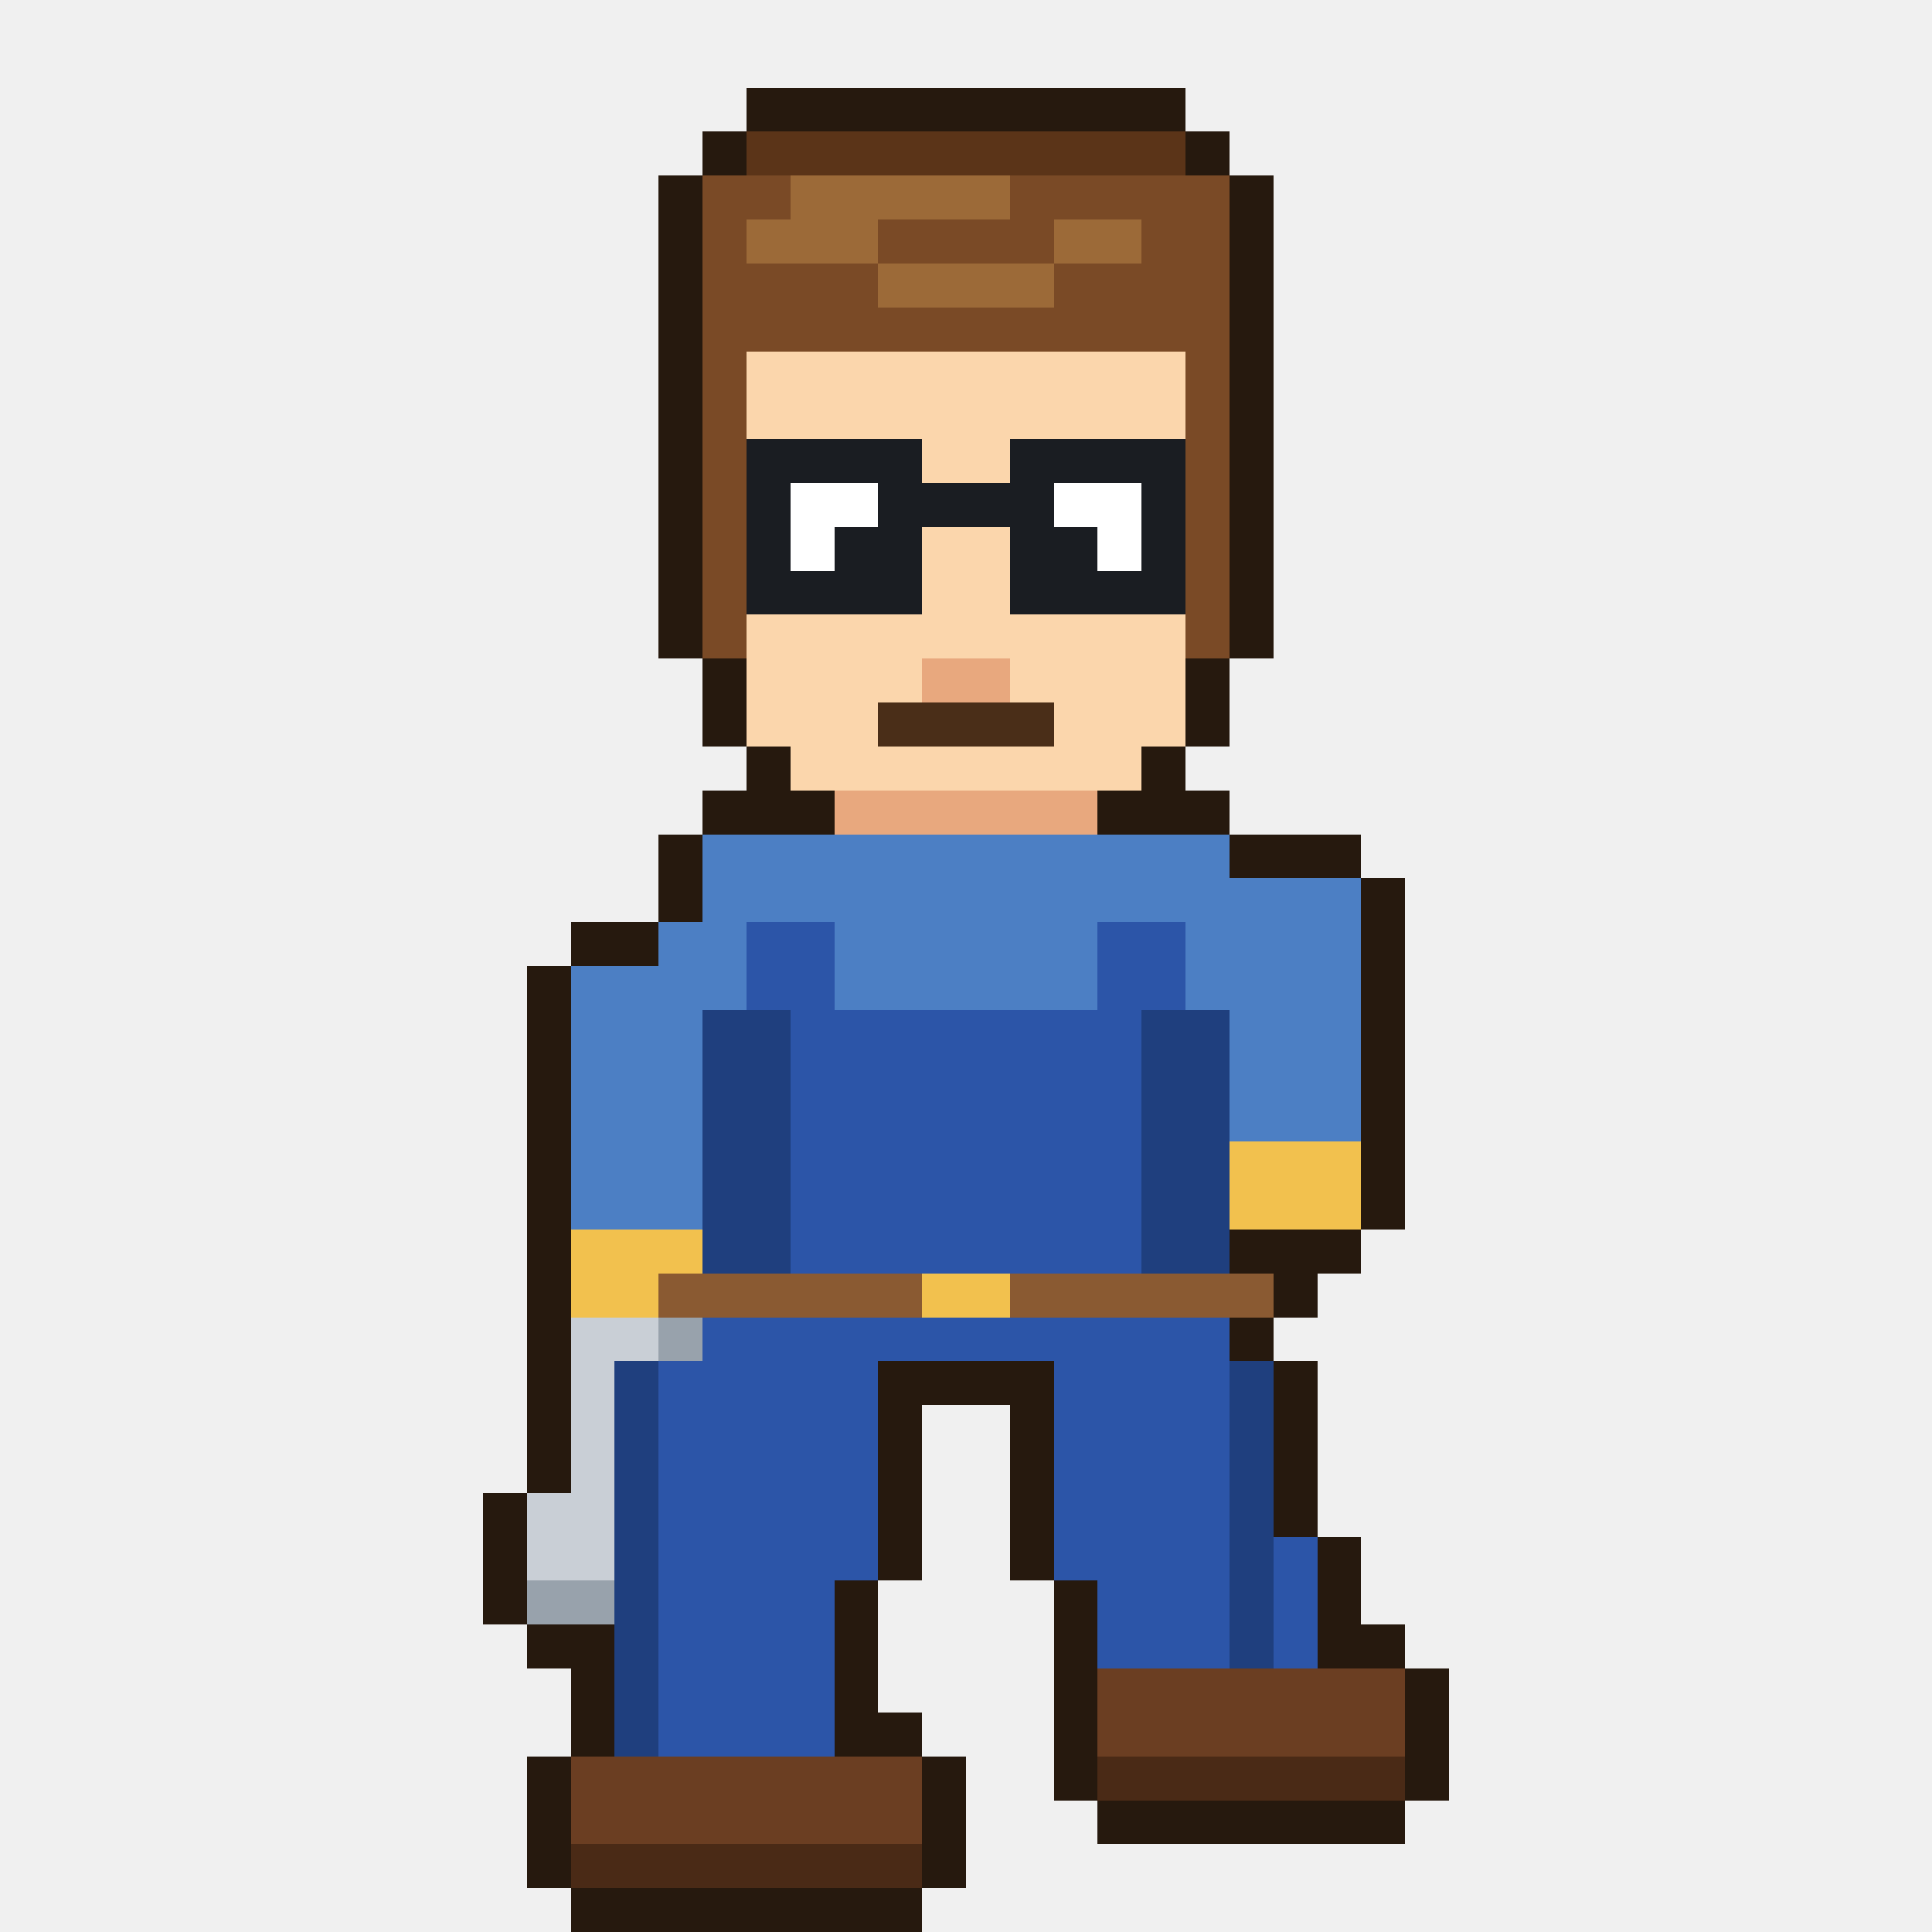
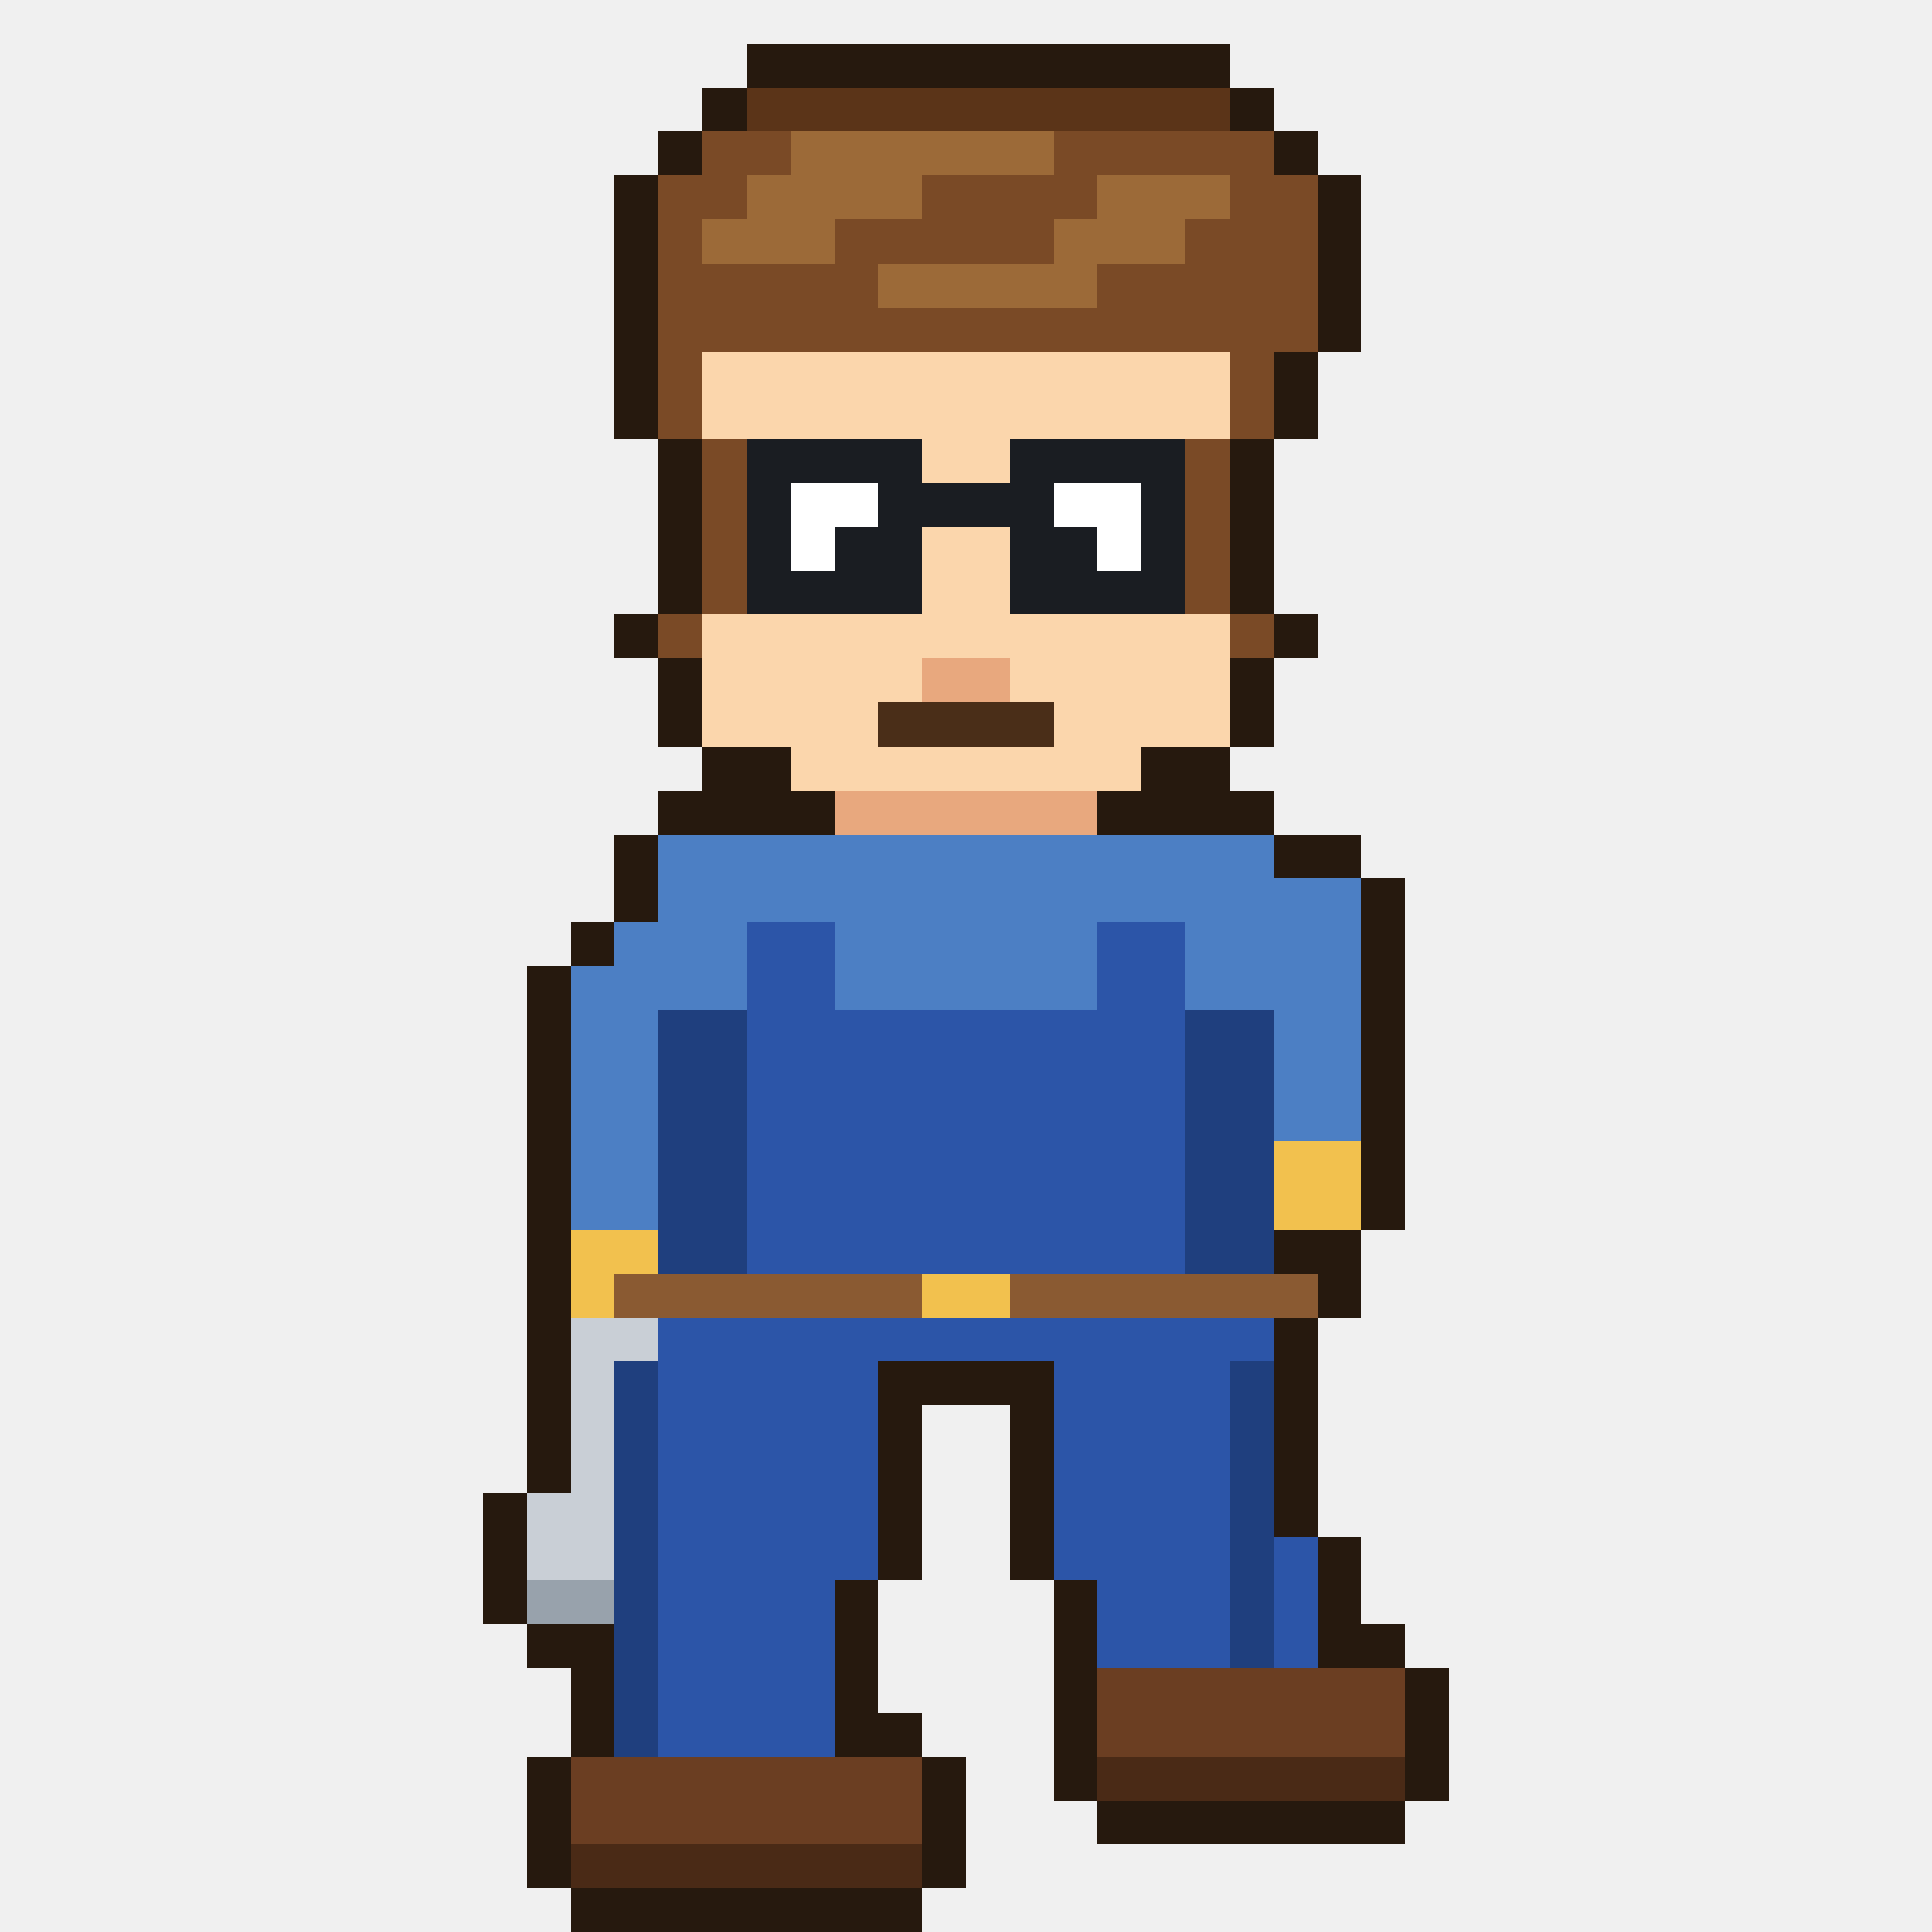
<svg xmlns="http://www.w3.org/2000/svg" viewBox="0 0 36 44" width="240" height="240" role="img" aria-label="Felix" shape-rendering="crispEdges">
-   <rect x="13" y="2" width="10" height="1" fill="#26190E" />
-   <rect x="12" y="3" width="1" height="1" fill="#26190E" />
-   <rect x="13" y="3" width="10" height="1" fill="#5B3418" />
-   <rect x="23" y="3" width="1" height="1" fill="#26190E" />
-   <rect x="11" y="4" width="1" height="1" fill="#26190E" />
-   <rect x="12" y="4" width="2" height="1" fill="#7A4A26" />
-   <rect x="14" y="4" width="5" height="1" fill="#9C6A38" />
-   <rect x="19" y="4" width="5" height="1" fill="#7A4A26" />
-   <rect x="24" y="4" width="1" height="1" fill="#26190E" />
-   <rect x="11" y="5" width="1" height="1" fill="#26190E" />
-   <rect x="12" y="5" width="1" height="1" fill="#7A4A26" />
-   <rect x="13" y="5" width="3" height="1" fill="#9C6A38" />
-   <rect x="16" y="5" width="4" height="1" fill="#7A4A26" />
-   <rect x="20" y="5" width="2" height="1" fill="#9C6A38" />
-   <rect x="22" y="5" width="2" height="1" fill="#7A4A26" />
-   <rect x="24" y="5" width="1" height="1" fill="#26190E" />
-   <rect x="11" y="6" width="1" height="1" fill="#26190E" />
-   <rect x="12" y="6" width="4" height="1" fill="#7A4A26" />
-   <rect x="16" y="6" width="4" height="1" fill="#9C6A38" />
-   <rect x="20" y="6" width="4" height="1" fill="#7A4A26" />
-   <rect x="24" y="6" width="1" height="1" fill="#26190E" />
-   <rect x="11" y="7" width="1" height="1" fill="#26190E" />
-   <rect x="12" y="7" width="12" height="1" fill="#7A4A26" />
-   <rect x="24" y="7" width="1" height="1" fill="#26190E" />
-   <rect x="11" y="8" width="1" height="1" fill="#26190E" />
-   <rect x="12" y="8" width="1" height="1" fill="#7A4A26" />
-   <rect x="13" y="8" width="10" height="1" fill="#FBD6AC" />
-   <rect x="23" y="8" width="1" height="1" fill="#7A4A26" />
-   <rect x="24" y="8" width="1" height="1" fill="#26190E" />
-   <rect x="11" y="9" width="1" height="1" fill="#26190E" />
-   <rect x="12" y="9" width="1" height="1" fill="#7A4A26" />
-   <rect x="13" y="9" width="10" height="1" fill="#FBD6AC" />
-   <rect x="23" y="9" width="1" height="1" fill="#7A4A26" />
-   <rect x="24" y="9" width="1" height="1" fill="#26190E" />
+   <rect x="13" y="1" width="11" height="1" fill="#26190E" />
+   <rect x="12" y="2" width="1" height="1" fill="#26190E" />
+   <rect x="13" y="2" width="11" height="1" fill="#5B3418" />
+   <rect x="24" y="2" width="1" height="1" fill="#26190E" />
+   <rect x="11" y="3" width="1" height="1" fill="#26190E" />
+   <rect x="12" y="3" width="2" height="1" fill="#7A4A26" />
+   <rect x="14" y="3" width="6" height="1" fill="#9C6A38" />
+   <rect x="20" y="3" width="5" height="1" fill="#7A4A26" />
+   <rect x="25" y="3" width="1" height="1" fill="#26190E" />
+   <rect x="10" y="4" width="1" height="1" fill="#26190E" />
+   <rect x="11" y="4" width="2" height="1" fill="#7A4A26" />
+   <rect x="13" y="4" width="4" height="1" fill="#9C6A38" />
+   <rect x="17" y="4" width="4" height="1" fill="#7A4A26" />
+   <rect x="21" y="4" width="3" height="1" fill="#9C6A38" />
+   <rect x="24" y="4" width="2" height="1" fill="#7A4A26" />
+   <rect x="26" y="4" width="1" height="1" fill="#26190E" />
+   <rect x="10" y="5" width="1" height="1" fill="#26190E" />
+   <rect x="11" y="5" width="1" height="1" fill="#7A4A26" />
+   <rect x="12" y="5" width="3" height="1" fill="#9C6A38" />
+   <rect x="15" y="5" width="5" height="1" fill="#7A4A26" />
+   <rect x="20" y="5" width="3" height="1" fill="#9C6A38" />
+   <rect x="23" y="5" width="3" height="1" fill="#7A4A26" />
+   <rect x="26" y="5" width="1" height="1" fill="#26190E" />
+   <rect x="10" y="6" width="1" height="1" fill="#26190E" />
+   <rect x="11" y="6" width="5" height="1" fill="#7A4A26" />
+   <rect x="16" y="6" width="5" height="1" fill="#9C6A38" />
+   <rect x="21" y="6" width="5" height="1" fill="#7A4A26" />
+   <rect x="26" y="6" width="1" height="1" fill="#26190E" />
+   <rect x="10" y="7" width="1" height="1" fill="#26190E" />
+   <rect x="11" y="7" width="15" height="1" fill="#7A4A26" />
+   <rect x="26" y="7" width="1" height="1" fill="#26190E" />
+   <rect x="10" y="8" width="1" height="1" fill="#26190E" />
+   <rect x="11" y="8" width="1" height="1" fill="#7A4A26" />
+   <rect x="12" y="8" width="12" height="1" fill="#FBD6AC" />
+   <rect x="24" y="8" width="1" height="1" fill="#7A4A26" />
+   <rect x="25" y="8" width="1" height="1" fill="#26190E" />
+   <rect x="10" y="9" width="1" height="1" fill="#26190E" />
+   <rect x="11" y="9" width="1" height="1" fill="#7A4A26" />
+   <rect x="12" y="9" width="12" height="1" fill="#FBD6AC" />
+   <rect x="24" y="9" width="1" height="1" fill="#7A4A26" />
+   <rect x="25" y="9" width="1" height="1" fill="#26190E" />
  <rect x="11" y="10" width="1" height="1" fill="#26190E" />
  <rect x="12" y="10" width="1" height="1" fill="#7A4A26" />
  <rect x="13" y="10" width="4" height="1" fill="#1A1D22" />
  <rect x="17" y="10" width="2" height="1" fill="#FBD6AC" />
  <rect x="19" y="10" width="4" height="1" fill="#1A1D22" />
  <rect x="23" y="10" width="1" height="1" fill="#7A4A26" />
  <rect x="24" y="10" width="1" height="1" fill="#26190E" />
  <rect x="11" y="11" width="1" height="1" fill="#26190E" />
  <rect x="12" y="11" width="1" height="1" fill="#7A4A26" />
  <rect x="13" y="11" width="1" height="1" fill="#1A1D22" />
  <rect x="14" y="11" width="2" height="1" fill="#FFFFFF" />
  <rect x="16" y="11" width="4" height="1" fill="#1A1D22" />
  <rect x="20" y="11" width="2" height="1" fill="#FFFFFF" />
  <rect x="22" y="11" width="1" height="1" fill="#1A1D22" />
  <rect x="23" y="11" width="1" height="1" fill="#7A4A26" />
  <rect x="24" y="11" width="1" height="1" fill="#26190E" />
  <rect x="11" y="12" width="1" height="1" fill="#26190E" />
  <rect x="12" y="12" width="1" height="1" fill="#7A4A26" />
  <rect x="13" y="12" width="1" height="1" fill="#1A1D22" />
  <rect x="14" y="12" width="1" height="1" fill="#FFFFFF" />
  <rect x="15" y="12" width="2" height="1" fill="#1A1D22" />
  <rect x="17" y="12" width="2" height="1" fill="#FBD6AC" />
  <rect x="19" y="12" width="2" height="1" fill="#1A1D22" />
  <rect x="21" y="12" width="1" height="1" fill="#FFFFFF" />
  <rect x="22" y="12" width="1" height="1" fill="#1A1D22" />
  <rect x="23" y="12" width="1" height="1" fill="#7A4A26" />
  <rect x="24" y="12" width="1" height="1" fill="#26190E" />
  <rect x="11" y="13" width="1" height="1" fill="#26190E" />
  <rect x="12" y="13" width="1" height="1" fill="#7A4A26" />
  <rect x="13" y="13" width="4" height="1" fill="#1A1D22" />
  <rect x="17" y="13" width="2" height="1" fill="#FBD6AC" />
  <rect x="19" y="13" width="4" height="1" fill="#1A1D22" />
  <rect x="23" y="13" width="1" height="1" fill="#7A4A26" />
  <rect x="24" y="13" width="1" height="1" fill="#26190E" />
-   <rect x="11" y="14" width="1" height="1" fill="#26190E" />
-   <rect x="12" y="14" width="1" height="1" fill="#7A4A26" />
-   <rect x="13" y="14" width="10" height="1" fill="#FBD6AC" />
-   <rect x="23" y="14" width="1" height="1" fill="#7A4A26" />
-   <rect x="24" y="14" width="1" height="1" fill="#26190E" />
-   <rect x="12" y="15" width="1" height="1" fill="#26190E" />
-   <rect x="13" y="15" width="4" height="1" fill="#FBD6AC" />
+   <rect x="10" y="14" width="1" height="1" fill="#26190E" />
+   <rect x="11" y="14" width="1" height="1" fill="#7A4A26" />
+   <rect x="12" y="14" width="12" height="1" fill="#FBD6AC" />
+   <rect x="24" y="14" width="1" height="1" fill="#7A4A26" />
+   <rect x="25" y="14" width="1" height="1" fill="#26190E" />
+   <rect x="11" y="15" width="1" height="1" fill="#26190E" />
+   <rect x="12" y="15" width="5" height="1" fill="#FBD6AC" />
  <rect x="17" y="15" width="2" height="1" fill="#E8A87E" />
-   <rect x="19" y="15" width="4" height="1" fill="#FBD6AC" />
-   <rect x="23" y="15" width="1" height="1" fill="#26190E" />
-   <rect x="12" y="16" width="1" height="1" fill="#26190E" />
-   <rect x="13" y="16" width="3" height="1" fill="#FBD6AC" />
+   <rect x="19" y="15" width="5" height="1" fill="#FBD6AC" />
+   <rect x="24" y="15" width="1" height="1" fill="#26190E" />
+   <rect x="11" y="16" width="1" height="1" fill="#26190E" />
+   <rect x="12" y="16" width="4" height="1" fill="#FBD6AC" />
  <rect x="16" y="16" width="4" height="1" fill="#4A2E18" />
-   <rect x="20" y="16" width="3" height="1" fill="#FBD6AC" />
-   <rect x="23" y="16" width="1" height="1" fill="#26190E" />
-   <rect x="13" y="17" width="1" height="1" fill="#26190E" />
+   <rect x="20" y="16" width="4" height="1" fill="#FBD6AC" />
+   <rect x="24" y="16" width="1" height="1" fill="#26190E" />
+   <rect x="12" y="17" width="2" height="1" fill="#26190E" />
  <rect x="14" y="17" width="8" height="1" fill="#FBD6AC" />
-   <rect x="22" y="17" width="1" height="1" fill="#26190E" />
-   <rect x="12" y="18" width="3" height="1" fill="#26190E" />
+   <rect x="22" y="17" width="2" height="1" fill="#26190E" />
+   <rect x="11" y="18" width="4" height="1" fill="#26190E" />
  <rect x="15" y="18" width="6" height="1" fill="#E8A87E" />
-   <rect x="21" y="18" width="3" height="1" fill="#26190E" />
-   <rect x="11" y="19" width="1" height="1" fill="#26190E" />
-   <rect x="12" y="19" width="12" height="1" fill="#4C7FC4" />
-   <rect x="24" y="19" width="3" height="1" fill="#26190E" />
-   <rect x="11" y="20" width="1" height="1" fill="#26190E" />
-   <rect x="12" y="20" width="15" height="1" fill="#4C7FC4" />
+   <rect x="21" y="18" width="4" height="1" fill="#26190E" />
+   <rect x="10" y="19" width="1" height="1" fill="#26190E" />
+   <rect x="11" y="19" width="14" height="1" fill="#4C7FC4" />
+   <rect x="25" y="19" width="2" height="1" fill="#26190E" />
+   <rect x="10" y="20" width="1" height="1" fill="#26190E" />
+   <rect x="11" y="20" width="16" height="1" fill="#4C7FC4" />
  <rect x="27" y="20" width="1" height="1" fill="#26190E" />
-   <rect x="9" y="21" width="2" height="1" fill="#26190E" />
-   <rect x="11" y="21" width="2" height="1" fill="#4C7FC4" />
+   <rect x="9" y="21" width="1" height="1" fill="#26190E" />
+   <rect x="10" y="21" width="3" height="1" fill="#4C7FC4" />
  <rect x="13" y="21" width="2" height="1" fill="#2C55A8" />
  <rect x="15" y="21" width="6" height="1" fill="#4C7FC4" />
  <rect x="21" y="21" width="2" height="1" fill="#2C55A8" />
  <rect x="23" y="21" width="4" height="1" fill="#4C7FC4" />
  <rect x="27" y="21" width="1" height="1" fill="#26190E" />
  <rect x="8" y="22" width="1" height="1" fill="#26190E" />
  <rect x="9" y="22" width="4" height="1" fill="#4C7FC4" />
  <rect x="13" y="22" width="2" height="1" fill="#2C55A8" />
  <rect x="15" y="22" width="6" height="1" fill="#4C7FC4" />
  <rect x="21" y="22" width="2" height="1" fill="#2C55A8" />
  <rect x="23" y="22" width="4" height="1" fill="#4C7FC4" />
  <rect x="27" y="22" width="1" height="1" fill="#26190E" />
  <rect x="8" y="23" width="1" height="1" fill="#26190E" />
-   <rect x="9" y="23" width="3" height="1" fill="#4C7FC4" />
-   <rect x="12" y="23" width="2" height="1" fill="#1F3F7E" />
-   <rect x="14" y="23" width="8" height="1" fill="#2C55A8" />
-   <rect x="22" y="23" width="2" height="1" fill="#1F3F7E" />
-   <rect x="24" y="23" width="3" height="1" fill="#4C7FC4" />
+   <rect x="9" y="23" width="2" height="1" fill="#4C7FC4" />
+   <rect x="11" y="23" width="2" height="1" fill="#1F3F7E" />
+   <rect x="13" y="23" width="10" height="1" fill="#2C55A8" />
+   <rect x="23" y="23" width="2" height="1" fill="#1F3F7E" />
+   <rect x="25" y="23" width="2" height="1" fill="#4C7FC4" />
  <rect x="27" y="23" width="1" height="1" fill="#26190E" />
  <rect x="8" y="24" width="1" height="1" fill="#26190E" />
-   <rect x="9" y="24" width="3" height="1" fill="#4C7FC4" />
-   <rect x="12" y="24" width="2" height="1" fill="#1F3F7E" />
-   <rect x="14" y="24" width="8" height="1" fill="#2C55A8" />
-   <rect x="22" y="24" width="2" height="1" fill="#1F3F7E" />
-   <rect x="24" y="24" width="3" height="1" fill="#4C7FC4" />
+   <rect x="9" y="24" width="2" height="1" fill="#4C7FC4" />
+   <rect x="11" y="24" width="2" height="1" fill="#1F3F7E" />
+   <rect x="13" y="24" width="10" height="1" fill="#2C55A8" />
+   <rect x="23" y="24" width="2" height="1" fill="#1F3F7E" />
+   <rect x="25" y="24" width="2" height="1" fill="#4C7FC4" />
  <rect x="27" y="24" width="1" height="1" fill="#26190E" />
  <rect x="8" y="25" width="1" height="1" fill="#26190E" />
-   <rect x="9" y="25" width="3" height="1" fill="#4C7FC4" />
-   <rect x="12" y="25" width="2" height="1" fill="#1F3F7E" />
-   <rect x="14" y="25" width="8" height="1" fill="#2C55A8" />
-   <rect x="22" y="25" width="2" height="1" fill="#1F3F7E" />
-   <rect x="24" y="25" width="3" height="1" fill="#4C7FC4" />
+   <rect x="9" y="25" width="2" height="1" fill="#4C7FC4" />
+   <rect x="11" y="25" width="2" height="1" fill="#1F3F7E" />
+   <rect x="13" y="25" width="10" height="1" fill="#2C55A8" />
+   <rect x="23" y="25" width="2" height="1" fill="#1F3F7E" />
+   <rect x="25" y="25" width="2" height="1" fill="#4C7FC4" />
  <rect x="27" y="25" width="1" height="1" fill="#26190E" />
  <rect x="8" y="26" width="1" height="1" fill="#26190E" />
-   <rect x="9" y="26" width="3" height="1" fill="#4C7FC4" />
-   <rect x="12" y="26" width="2" height="1" fill="#1F3F7E" />
-   <rect x="14" y="26" width="8" height="1" fill="#2C55A8" />
-   <rect x="22" y="26" width="2" height="1" fill="#1F3F7E" />
-   <rect x="24" y="26" width="3" height="1" fill="#F2C14E" />
+   <rect x="9" y="26" width="2" height="1" fill="#4C7FC4" />
+   <rect x="11" y="26" width="2" height="1" fill="#1F3F7E" />
+   <rect x="13" y="26" width="10" height="1" fill="#2C55A8" />
+   <rect x="23" y="26" width="2" height="1" fill="#1F3F7E" />
+   <rect x="25" y="26" width="2" height="1" fill="#F2C14E" />
  <rect x="27" y="26" width="1" height="1" fill="#26190E" />
  <rect x="8" y="27" width="1" height="1" fill="#26190E" />
-   <rect x="9" y="27" width="3" height="1" fill="#4C7FC4" />
-   <rect x="12" y="27" width="2" height="1" fill="#1F3F7E" />
-   <rect x="14" y="27" width="8" height="1" fill="#2C55A8" />
-   <rect x="22" y="27" width="2" height="1" fill="#1F3F7E" />
-   <rect x="24" y="27" width="3" height="1" fill="#F2C14E" />
+   <rect x="9" y="27" width="2" height="1" fill="#4C7FC4" />
+   <rect x="11" y="27" width="2" height="1" fill="#1F3F7E" />
+   <rect x="13" y="27" width="10" height="1" fill="#2C55A8" />
+   <rect x="23" y="27" width="2" height="1" fill="#1F3F7E" />
+   <rect x="25" y="27" width="2" height="1" fill="#F2C14E" />
  <rect x="27" y="27" width="1" height="1" fill="#26190E" />
  <rect x="8" y="28" width="1" height="1" fill="#26190E" />
-   <rect x="9" y="28" width="3" height="1" fill="#F2C14E" />
-   <rect x="12" y="28" width="2" height="1" fill="#1F3F7E" />
-   <rect x="14" y="28" width="8" height="1" fill="#2C55A8" />
-   <rect x="22" y="28" width="2" height="1" fill="#1F3F7E" />
-   <rect x="24" y="28" width="3" height="1" fill="#26190E" />
+   <rect x="9" y="28" width="2" height="1" fill="#F2C14E" />
+   <rect x="11" y="28" width="2" height="1" fill="#1F3F7E" />
+   <rect x="13" y="28" width="10" height="1" fill="#2C55A8" />
+   <rect x="23" y="28" width="2" height="1" fill="#1F3F7E" />
+   <rect x="25" y="28" width="2" height="1" fill="#26190E" />
  <rect x="8" y="29" width="1" height="1" fill="#26190E" />
-   <rect x="9" y="29" width="2" height="1" fill="#F2C14E" />
-   <rect x="11" y="29" width="6" height="1" fill="#8A5A32" />
+   <rect x="9" y="29" width="1" height="1" fill="#F2C14E" />
+   <rect x="10" y="29" width="7" height="1" fill="#8A5A32" />
  <rect x="17" y="29" width="2" height="1" fill="#F2C14E" />
-   <rect x="19" y="29" width="6" height="1" fill="#8A5A32" />
-   <rect x="25" y="29" width="1" height="1" fill="#26190E" />
+   <rect x="19" y="29" width="7" height="1" fill="#8A5A32" />
+   <rect x="26" y="29" width="1" height="1" fill="#26190E" />
  <rect x="8" y="30" width="1" height="1" fill="#26190E" />
  <rect x="9" y="30" width="2" height="1" fill="#C9CFD6" />
-   <rect x="11" y="30" width="1" height="1" fill="#98A2AC" />
-   <rect x="12" y="30" width="12" height="1" fill="#2C55A8" />
-   <rect x="24" y="30" width="1" height="1" fill="#26190E" />
+   <rect x="11" y="30" width="14" height="1" fill="#2C55A8" />
+   <rect x="25" y="30" width="1" height="1" fill="#26190E" />
  <rect x="8" y="31" width="1" height="1" fill="#26190E" />
  <rect x="9" y="31" width="1" height="1" fill="#C9CFD6" />
  <rect x="10" y="31" width="1" height="1" fill="#1F3F7E" />
  <rect x="11" y="31" width="5" height="1" fill="#2C55A8" />
  <rect x="16" y="31" width="4" height="1" fill="#26190E" />
  <rect x="20" y="31" width="4" height="1" fill="#2C55A8" />
  <rect x="24" y="31" width="1" height="1" fill="#1F3F7E" />
  <rect x="25" y="31" width="1" height="1" fill="#26190E" />
  <rect x="8" y="32" width="1" height="1" fill="#26190E" />
  <rect x="9" y="32" width="1" height="1" fill="#C9CFD6" />
  <rect x="10" y="32" width="1" height="1" fill="#1F3F7E" />
  <rect x="11" y="32" width="5" height="1" fill="#2C55A8" />
  <rect x="16" y="32" width="1" height="1" fill="#26190E" />
  <rect x="19" y="32" width="1" height="1" fill="#26190E" />
  <rect x="20" y="32" width="4" height="1" fill="#2C55A8" />
  <rect x="24" y="32" width="1" height="1" fill="#1F3F7E" />
  <rect x="25" y="32" width="1" height="1" fill="#26190E" />
  <rect x="8" y="33" width="1" height="1" fill="#26190E" />
  <rect x="9" y="33" width="1" height="1" fill="#C9CFD6" />
  <rect x="10" y="33" width="1" height="1" fill="#1F3F7E" />
  <rect x="11" y="33" width="5" height="1" fill="#2C55A8" />
  <rect x="16" y="33" width="1" height="1" fill="#26190E" />
  <rect x="19" y="33" width="1" height="1" fill="#26190E" />
  <rect x="20" y="33" width="4" height="1" fill="#2C55A8" />
  <rect x="24" y="33" width="1" height="1" fill="#1F3F7E" />
  <rect x="25" y="33" width="1" height="1" fill="#26190E" />
  <rect x="7" y="34" width="1" height="1" fill="#26190E" />
  <rect x="8" y="34" width="2" height="1" fill="#C9CFD6" />
  <rect x="10" y="34" width="1" height="1" fill="#1F3F7E" />
  <rect x="11" y="34" width="5" height="1" fill="#2C55A8" />
  <rect x="16" y="34" width="1" height="1" fill="#26190E" />
  <rect x="19" y="34" width="1" height="1" fill="#26190E" />
  <rect x="20" y="34" width="4" height="1" fill="#2C55A8" />
  <rect x="24" y="34" width="1" height="1" fill="#1F3F7E" />
  <rect x="25" y="34" width="1" height="1" fill="#26190E" />
  <rect x="7" y="35" width="1" height="1" fill="#26190E" />
  <rect x="8" y="35" width="2" height="1" fill="#C9CFD6" />
  <rect x="10" y="35" width="1" height="1" fill="#1F3F7E" />
  <rect x="11" y="35" width="5" height="1" fill="#2C55A8" />
  <rect x="16" y="35" width="1" height="1" fill="#26190E" />
  <rect x="19" y="35" width="1" height="1" fill="#26190E" />
  <rect x="20" y="35" width="4" height="1" fill="#2C55A8" />
  <rect x="24" y="35" width="1" height="1" fill="#1F3F7E" />
  <rect x="25" y="35" width="1" height="1" fill="#2C55A8" />
  <rect x="26" y="35" width="1" height="1" fill="#26190E" />
  <rect x="7" y="36" width="1" height="1" fill="#26190E" />
  <rect x="8" y="36" width="2" height="1" fill="#98A2AC" />
  <rect x="10" y="36" width="1" height="1" fill="#1F3F7E" />
  <rect x="11" y="36" width="4" height="1" fill="#2C55A8" />
  <rect x="15" y="36" width="1" height="1" fill="#26190E" />
  <rect x="20" y="36" width="1" height="1" fill="#26190E" />
  <rect x="21" y="36" width="3" height="1" fill="#2C55A8" />
  <rect x="24" y="36" width="1" height="1" fill="#1F3F7E" />
  <rect x="25" y="36" width="1" height="1" fill="#2C55A8" />
  <rect x="26" y="36" width="1" height="1" fill="#26190E" />
  <rect x="8" y="37" width="2" height="1" fill="#26190E" />
  <rect x="10" y="37" width="1" height="1" fill="#1F3F7E" />
  <rect x="11" y="37" width="4" height="1" fill="#2C55A8" />
  <rect x="15" y="37" width="1" height="1" fill="#26190E" />
  <rect x="20" y="37" width="1" height="1" fill="#26190E" />
  <rect x="21" y="37" width="3" height="1" fill="#2C55A8" />
  <rect x="24" y="37" width="1" height="1" fill="#1F3F7E" />
  <rect x="25" y="37" width="1" height="1" fill="#2C55A8" />
  <rect x="26" y="37" width="2" height="1" fill="#26190E" />
  <rect x="9" y="38" width="1" height="1" fill="#26190E" />
  <rect x="10" y="38" width="1" height="1" fill="#1F3F7E" />
  <rect x="11" y="38" width="4" height="1" fill="#2C55A8" />
  <rect x="15" y="38" width="1" height="1" fill="#26190E" />
  <rect x="20" y="38" width="1" height="1" fill="#26190E" />
  <rect x="21" y="38" width="7" height="1" fill="#6B3E22" />
  <rect x="28" y="38" width="1" height="1" fill="#26190E" />
  <rect x="9" y="39" width="1" height="1" fill="#26190E" />
  <rect x="10" y="39" width="1" height="1" fill="#1F3F7E" />
  <rect x="11" y="39" width="4" height="1" fill="#2C55A8" />
  <rect x="15" y="39" width="2" height="1" fill="#26190E" />
  <rect x="20" y="39" width="1" height="1" fill="#26190E" />
  <rect x="21" y="39" width="7" height="1" fill="#6B3E22" />
  <rect x="28" y="39" width="1" height="1" fill="#26190E" />
  <rect x="8" y="40" width="1" height="1" fill="#26190E" />
  <rect x="9" y="40" width="8" height="1" fill="#6B3E22" />
  <rect x="17" y="40" width="1" height="1" fill="#26190E" />
  <rect x="20" y="40" width="1" height="1" fill="#26190E" />
  <rect x="21" y="40" width="7" height="1" fill="#4A2A16" />
  <rect x="28" y="40" width="1" height="1" fill="#26190E" />
  <rect x="8" y="41" width="1" height="1" fill="#26190E" />
  <rect x="9" y="41" width="8" height="1" fill="#6B3E22" />
  <rect x="17" y="41" width="1" height="1" fill="#26190E" />
  <rect x="21" y="41" width="7" height="1" fill="#26190E" />
  <rect x="8" y="42" width="1" height="1" fill="#26190E" />
  <rect x="9" y="42" width="8" height="1" fill="#4A2A16" />
  <rect x="17" y="42" width="1" height="1" fill="#26190E" />
  <rect x="9" y="43" width="8" height="1" fill="#26190E" />
</svg>
